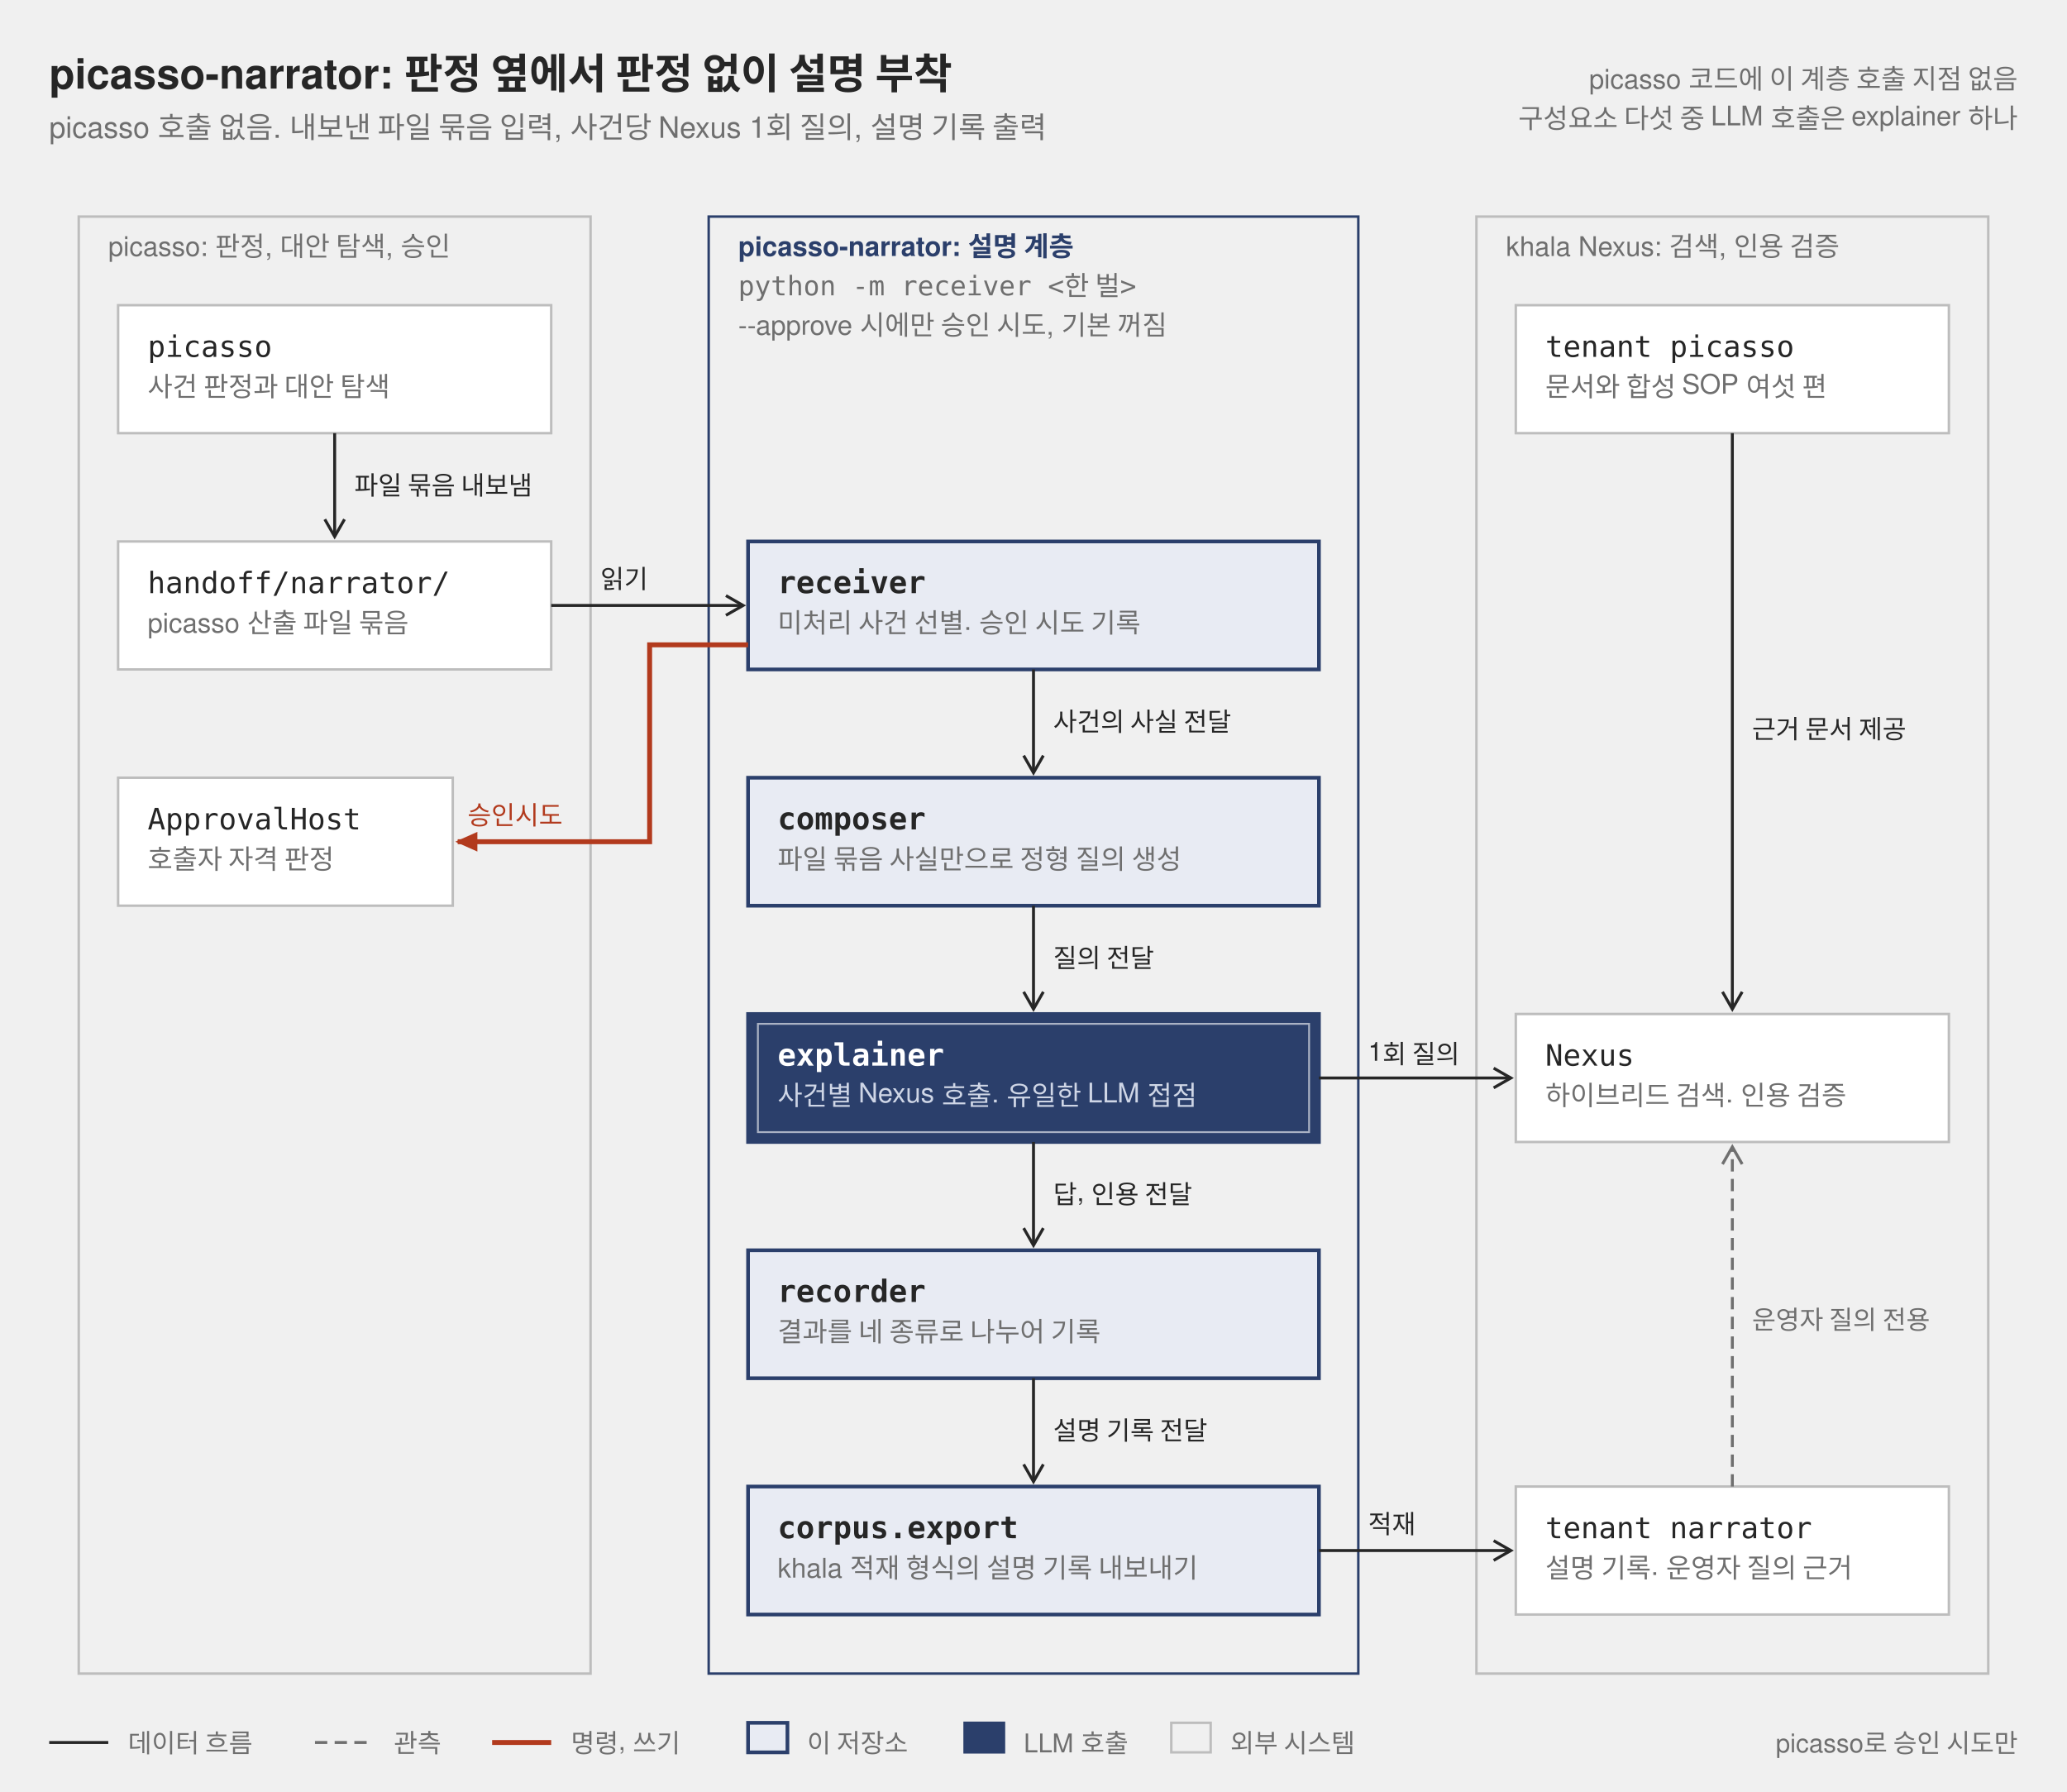
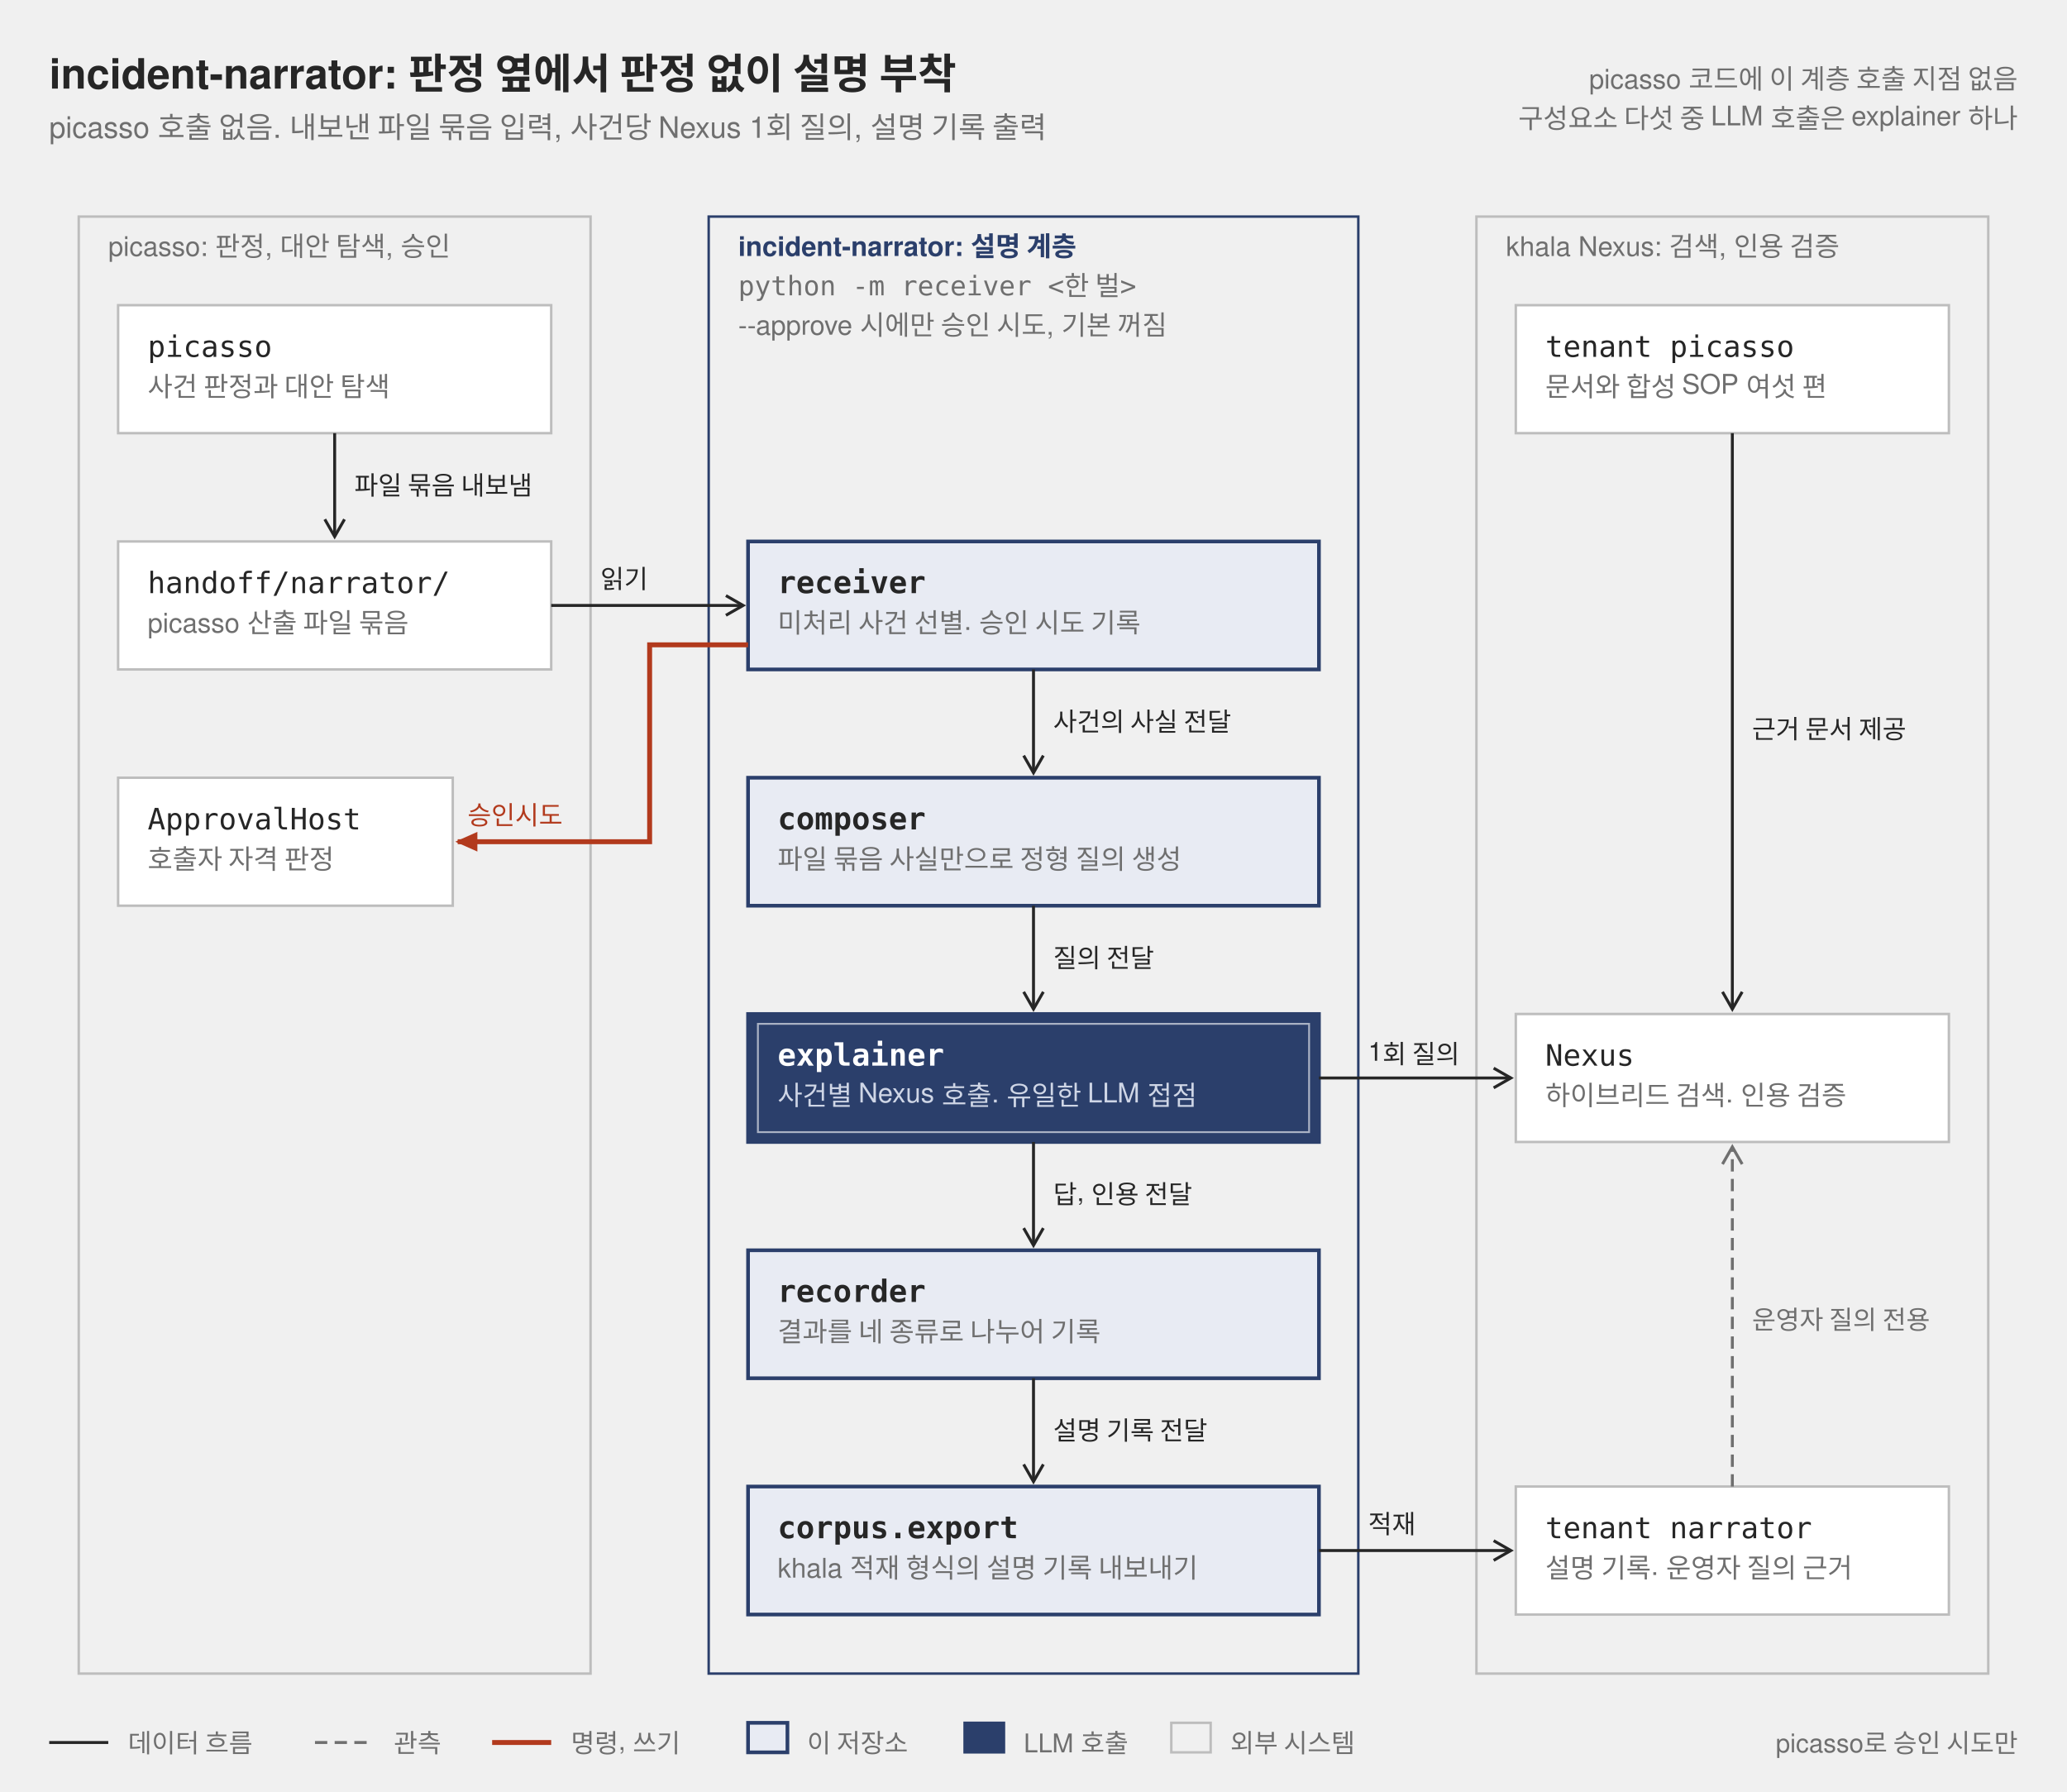
<svg xmlns="http://www.w3.org/2000/svg" width="840" height="728" viewBox="0 0 840 728">
  <defs>
    <marker id="data" markerUnits="userSpaceOnUse" markerWidth="10" markerHeight="10" refX="8" refY="5" orient="auto">
      <path d="M1,1 L8,5 L1,9" fill="none" stroke="#262626" stroke-width="1.2" />
    </marker>
    <marker id="obs" markerUnits="userSpaceOnUse" markerWidth="10" markerHeight="10" refX="8" refY="5" orient="auto">
      <path d="M1,1 L8,5 L1,9" fill="none" stroke="#6f6f6f" stroke-width="1.2" />
    </marker>
    <marker id="gov" markerUnits="userSpaceOnUse" markerWidth="10" markerHeight="10" refX="8" refY="5" orient="auto">
      <path d="M1,1 L8,5 L1,9" fill="none" stroke="#2b3f6b" stroke-width="1.2" />
    </marker>
    <marker id="cmd" markerUnits="userSpaceOnUse" markerWidth="10" markerHeight="10" refX="8" refY="5" orient="auto">
      <path d="M0,1 L9,5 L0,9 Z" fill="#b23a1d" />
    </marker>
  </defs>
  <g font-family="'Helvetica Neue', Helvetica, Arial, 'Apple SD Gothic Neo', 'Malgun Gothic', 'Noto Sans KR', 'Noto Sans CJK KR', sans-serif" fill="#262626">
-     <text x="20" y="36" font-size="17" font-weight="700">picasso-narrator: 판정 옆에서 판정 없이 설명 부착</text>
+     <text x="20" y="36" font-size="17" font-weight="700">incident-narrator: 판정 옆에서 판정 없이 설명 부착</text>
    <text x="20" y="56" font-size="12" fill="#6f6f6f">picasso 호출 없음. 내보낸 파일 묶음 입력, 사건당 Nexus 1회 질의, 설명 기록 출력</text>
    <text x="820" y="36" font-size="11" fill="#6f6f6f" text-anchor="end">picasso 코드에 이 계층 호출 지점 없음</text>
    <text x="820" y="52" font-size="11" fill="#6f6f6f" text-anchor="end">구성요소 다섯 중 LLM 호출은 explainer 하나</text>
    <rect x="32" y="88" width="208" height="592" fill="none" stroke="#bdbdbd" />
    <text x="44" y="104" font-size="11" fill="#6f6f6f">picasso: 판정, 대안 탐색, 승인</text>
    <rect x="288" y="88" width="264" height="592" fill="none" stroke="#2b3f6b" />
-     <text x="300" y="104" font-size="11" fill="#2b3f6b" font-weight="700">picasso-narrator: 설명 계층</text>
+     <text x="300" y="104" font-size="11" fill="#2b3f6b" font-weight="700">incident-narrator: 설명 계층</text>
    <text x="300" y="120" font-size="11" fill="#6f6f6f" font-family="Menlo, Consolas, 'DejaVu Sans Mono', monospace">python -m receiver &lt;한 벌&gt;</text>
    <text x="300" y="136" font-size="11" fill="#6f6f6f">--approve 시에만 승인 시도, 기본 꺼짐</text>
    <rect x="600" y="88" width="208" height="592" fill="none" stroke="#bdbdbd" />
    <text x="612" y="104" font-size="11" fill="#6f6f6f">khala Nexus: 검색, 인용 검증</text>
    <rect x="48" y="124" width="176" height="52" fill="#ffffff" stroke="#bdbdbd" />
    <text x="60" y="145" font-size="12" font-family="Menlo, Consolas, 'DejaVu Sans Mono', monospace">picasso</text>
    <text x="60" y="161" font-size="11" fill="#6f6f6f">사건 판정과 대안 탐색</text>
    <rect x="48" y="220" width="176" height="52" fill="#ffffff" stroke="#bdbdbd" />
    <text x="60" y="241" font-size="12" font-family="Menlo, Consolas, 'DejaVu Sans Mono', monospace">handoff/narrator/</text>
    <text x="60" y="257" font-size="11" fill="#6f6f6f">picasso 산출 파일 묶음</text>
    <rect x="48" y="316" width="136" height="52" fill="#ffffff" stroke="#bdbdbd" />
    <text x="60" y="337" font-size="12" font-family="Menlo, Consolas, 'DejaVu Sans Mono', monospace">ApprovalHost</text>
    <text x="60" y="353" font-size="11" fill="#6f6f6f">호출자 자격 판정</text>
    <rect x="304" y="220" width="232" height="52" fill="#e8ebf3" stroke="#2b3f6b" stroke-width="1.5" />
    <text x="316" y="241" font-size="12.5" font-weight="700" font-family="Menlo, Consolas, 'DejaVu Sans Mono', monospace">receiver</text>
    <text x="316" y="257" font-size="11" fill="#6f6f6f">미처리 사건 선별. 승인 시도 기록</text>
    <rect x="304" y="316" width="232" height="52" fill="#e8ebf3" stroke="#2b3f6b" stroke-width="1.5" />
    <text x="316" y="337" font-size="12.5" font-weight="700" font-family="Menlo, Consolas, 'DejaVu Sans Mono', monospace">composer</text>
    <text x="316" y="353" font-size="11" fill="#6f6f6f">파일 묶음 사실만으로 정형 질의 생성</text>
    <rect x="304" y="412" width="232" height="52" fill="#2b3f6b" stroke="#2b3f6b" stroke-width="1.5" />
    <rect x="308" y="416" width="224" height="44" fill="none" stroke="#ffffff" stroke-width="0.75" stroke-opacity="0.6" />
    <text x="316" y="433" font-size="12.5" fill="#ffffff" font-weight="700" font-family="Menlo, Consolas, 'DejaVu Sans Mono', monospace">explainer</text>
    <text x="316" y="449" font-size="11" fill="#cfd6e6">사건별 Nexus 호출. 유일한 LLM 접점</text>
    <rect x="304" y="508" width="232" height="52" fill="#e8ebf3" stroke="#2b3f6b" stroke-width="1.5" />
    <text x="316" y="529" font-size="12.5" font-weight="700" font-family="Menlo, Consolas, 'DejaVu Sans Mono', monospace">recorder</text>
    <text x="316" y="545" font-size="11" fill="#6f6f6f">결과를 네 종류로 나누어 기록</text>
    <rect x="304" y="604" width="232" height="52" fill="#e8ebf3" stroke="#2b3f6b" stroke-width="1.5" />
    <text x="316" y="625" font-size="12.5" font-weight="700" font-family="Menlo, Consolas, 'DejaVu Sans Mono', monospace">corpus.export</text>
    <text x="316" y="641" font-size="11" fill="#6f6f6f">khala 적재 형식의 설명 기록 내보내기</text>
    <rect x="616" y="124" width="176" height="52" fill="#ffffff" stroke="#bdbdbd" />
    <text x="628" y="145" font-size="12" font-family="Menlo, Consolas, 'DejaVu Sans Mono', monospace">tenant picasso</text>
    <text x="628" y="161" font-size="11" fill="#6f6f6f">문서와 합성 SOP 여섯 편</text>
    <rect x="616" y="412" width="176" height="52" fill="#ffffff" stroke="#bdbdbd" />
    <text x="628" y="433" font-size="12" font-family="Menlo, Consolas, 'DejaVu Sans Mono', monospace">Nexus</text>
    <text x="628" y="449" font-size="11" fill="#6f6f6f">하이브리드 검색. 인용 검증</text>
    <rect x="616" y="604" width="176" height="52" fill="#ffffff" stroke="#bdbdbd" />
    <text x="628" y="625" font-size="12" font-family="Menlo, Consolas, 'DejaVu Sans Mono', monospace">tenant narrator</text>
    <text x="628" y="641" font-size="11" fill="#6f6f6f">설명 기록. 운영자 질의 근거</text>
    <path d="M136,176 V218" fill="none" stroke="#262626" stroke-width="1.2" marker-end="url(#data)" />
    <text x="144" y="201" font-size="10.5">파일 묶음 내보냄</text>
    <path d="M224,246 H302" fill="none" stroke="#262626" stroke-width="1.2" marker-end="url(#data)" />
    <text x="244" y="239" font-size="10.5">읽기</text>
    <path d="M420,272 V314" fill="none" stroke="#262626" stroke-width="1.2" marker-end="url(#data)" />
    <text x="428" y="297" font-size="10.5">사건의 사실 전달</text>
    <path d="M420,368 V410" fill="none" stroke="#262626" stroke-width="1.2" marker-end="url(#data)" />
    <text x="428" y="393" font-size="10.5">질의 전달</text>
    <path d="M420,464 V506" fill="none" stroke="#262626" stroke-width="1.2" marker-end="url(#data)" />
    <text x="428" y="489" font-size="10.5">답, 인용 전달</text>
    <path d="M420,560 V602" fill="none" stroke="#262626" stroke-width="1.2" marker-end="url(#data)" />
    <text x="428" y="585" font-size="10.5">설명 기록 전달</text>
    <path d="M536,438 H614" fill="none" stroke="#262626" stroke-width="1.2" marker-end="url(#data)" />
    <text x="556" y="431" font-size="10.5">1회 질의</text>
    <path d="M704,176 V410" fill="none" stroke="#262626" stroke-width="1.2" marker-end="url(#data)" />
    <text x="712" y="300" font-size="10.5">근거 문서 제공</text>
    <path d="M536,630 H614" fill="none" stroke="#262626" stroke-width="1.2" marker-end="url(#data)" />
    <text x="556" y="623" font-size="10.5">적재</text>
    <path d="M704,604 V466" fill="none" stroke="#6f6f6f" stroke-width="1.2" stroke-dasharray="5 3" marker-end="url(#obs)" />
    <text x="712" y="540" font-size="10.5" fill="#6f6f6f">운영자 질의 전용</text>
    <path d="M304,262 H264 V342 H186" fill="none" stroke="#b23a1d" stroke-width="2" marker-end="url(#cmd)" />
    <text x="190" y="335" font-size="10.5" fill="#b23a1d">승인시도</text>
    <path d="M20,708 H44" fill="none" stroke="#262626" stroke-width="1.2" />
    <text x="52" y="712" font-size="10.5" fill="#6f6f6f">데이터 흐름</text>
    <path d="M128,708 H152" fill="none" stroke="#6f6f6f" stroke-width="1.2" stroke-dasharray="5 3" />
    <text x="160" y="712" font-size="10.5" fill="#6f6f6f">관측</text>
    <path d="M200,708 H224" fill="none" stroke="#b23a1d" stroke-width="2" />
    <text x="232" y="712" font-size="10.5" fill="#6f6f6f">명령, 쓰기</text>
    <rect x="304" y="700" width="16" height="12" fill="#e8ebf3" stroke="#2b3f6b" stroke-width="1.5" />
    <text x="328" y="712" font-size="10.5" fill="#6f6f6f">이 저장소</text>
    <rect x="392" y="700" width="16" height="12" fill="#2b3f6b" stroke="#2b3f6b" />
    <text x="416" y="712" font-size="10.5" fill="#6f6f6f">LLM 호출</text>
    <rect x="476" y="700" width="16" height="12" fill="none" stroke="#bdbdbd" />
    <text x="500" y="712" font-size="10.5" fill="#6f6f6f">외부 시스템</text>
    <text x="820" y="712" font-size="10.5" fill="#6f6f6f" text-anchor="end">picasso로 승인 시도만</text>
  </g>
</svg>
